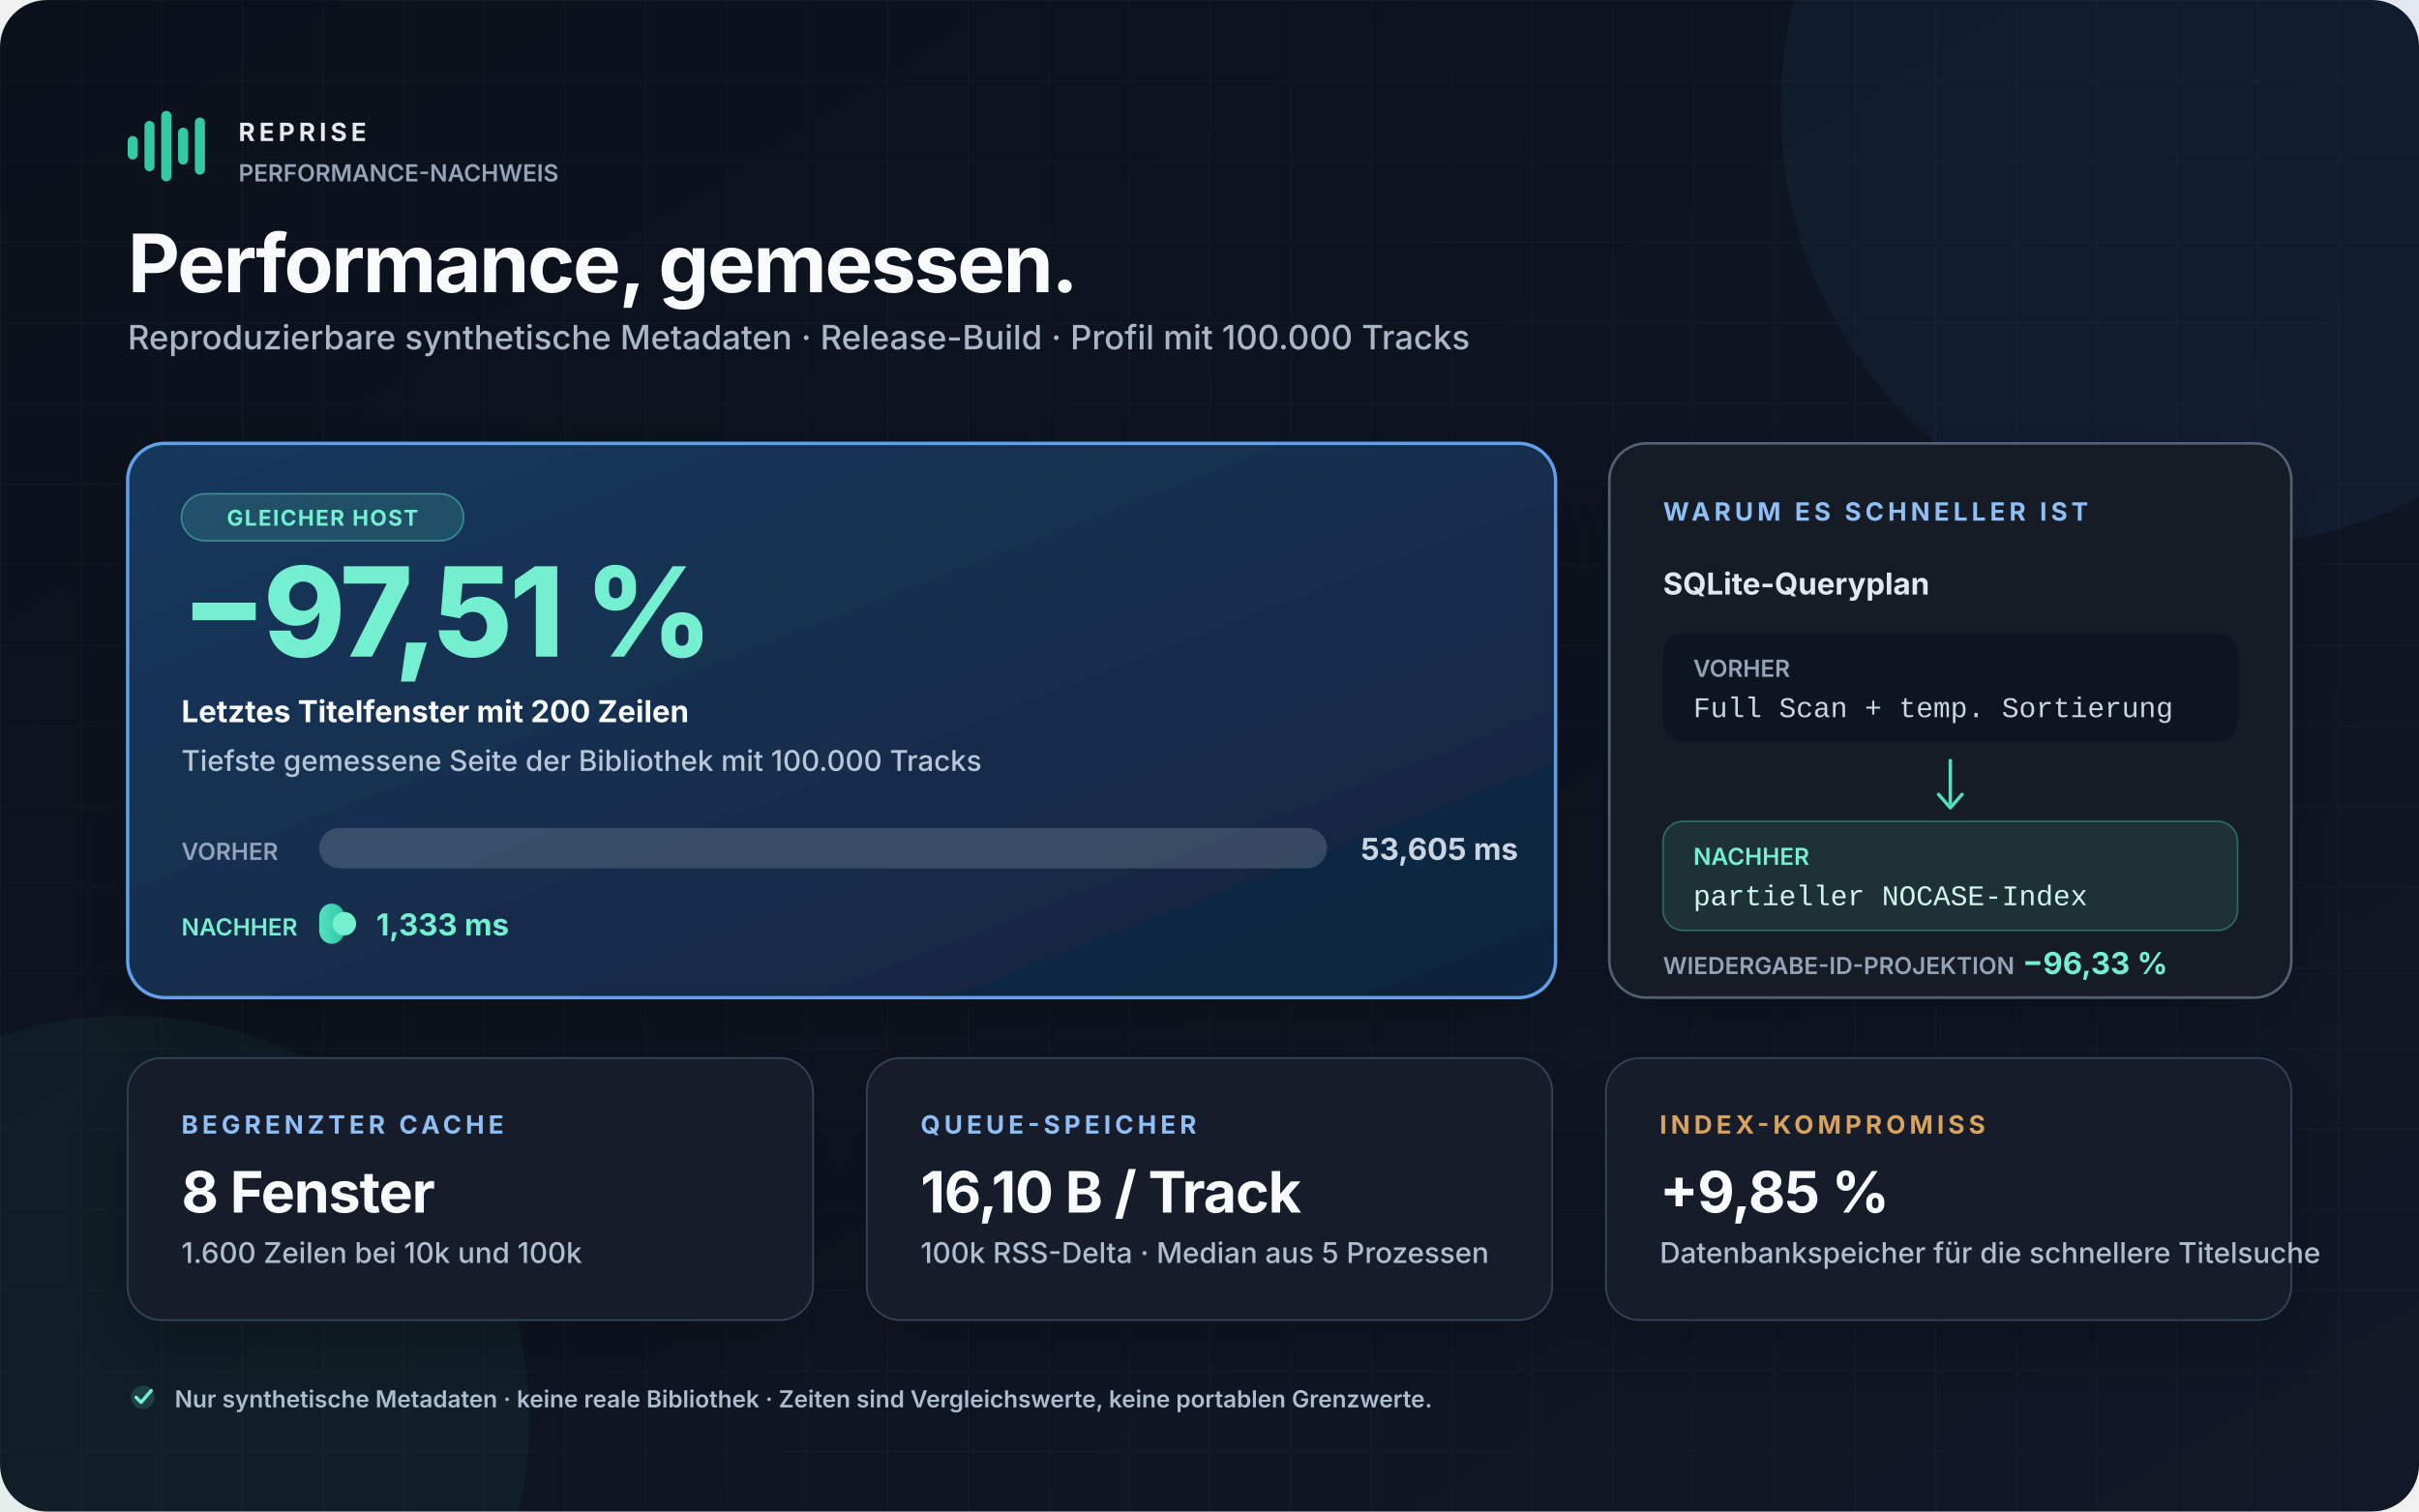
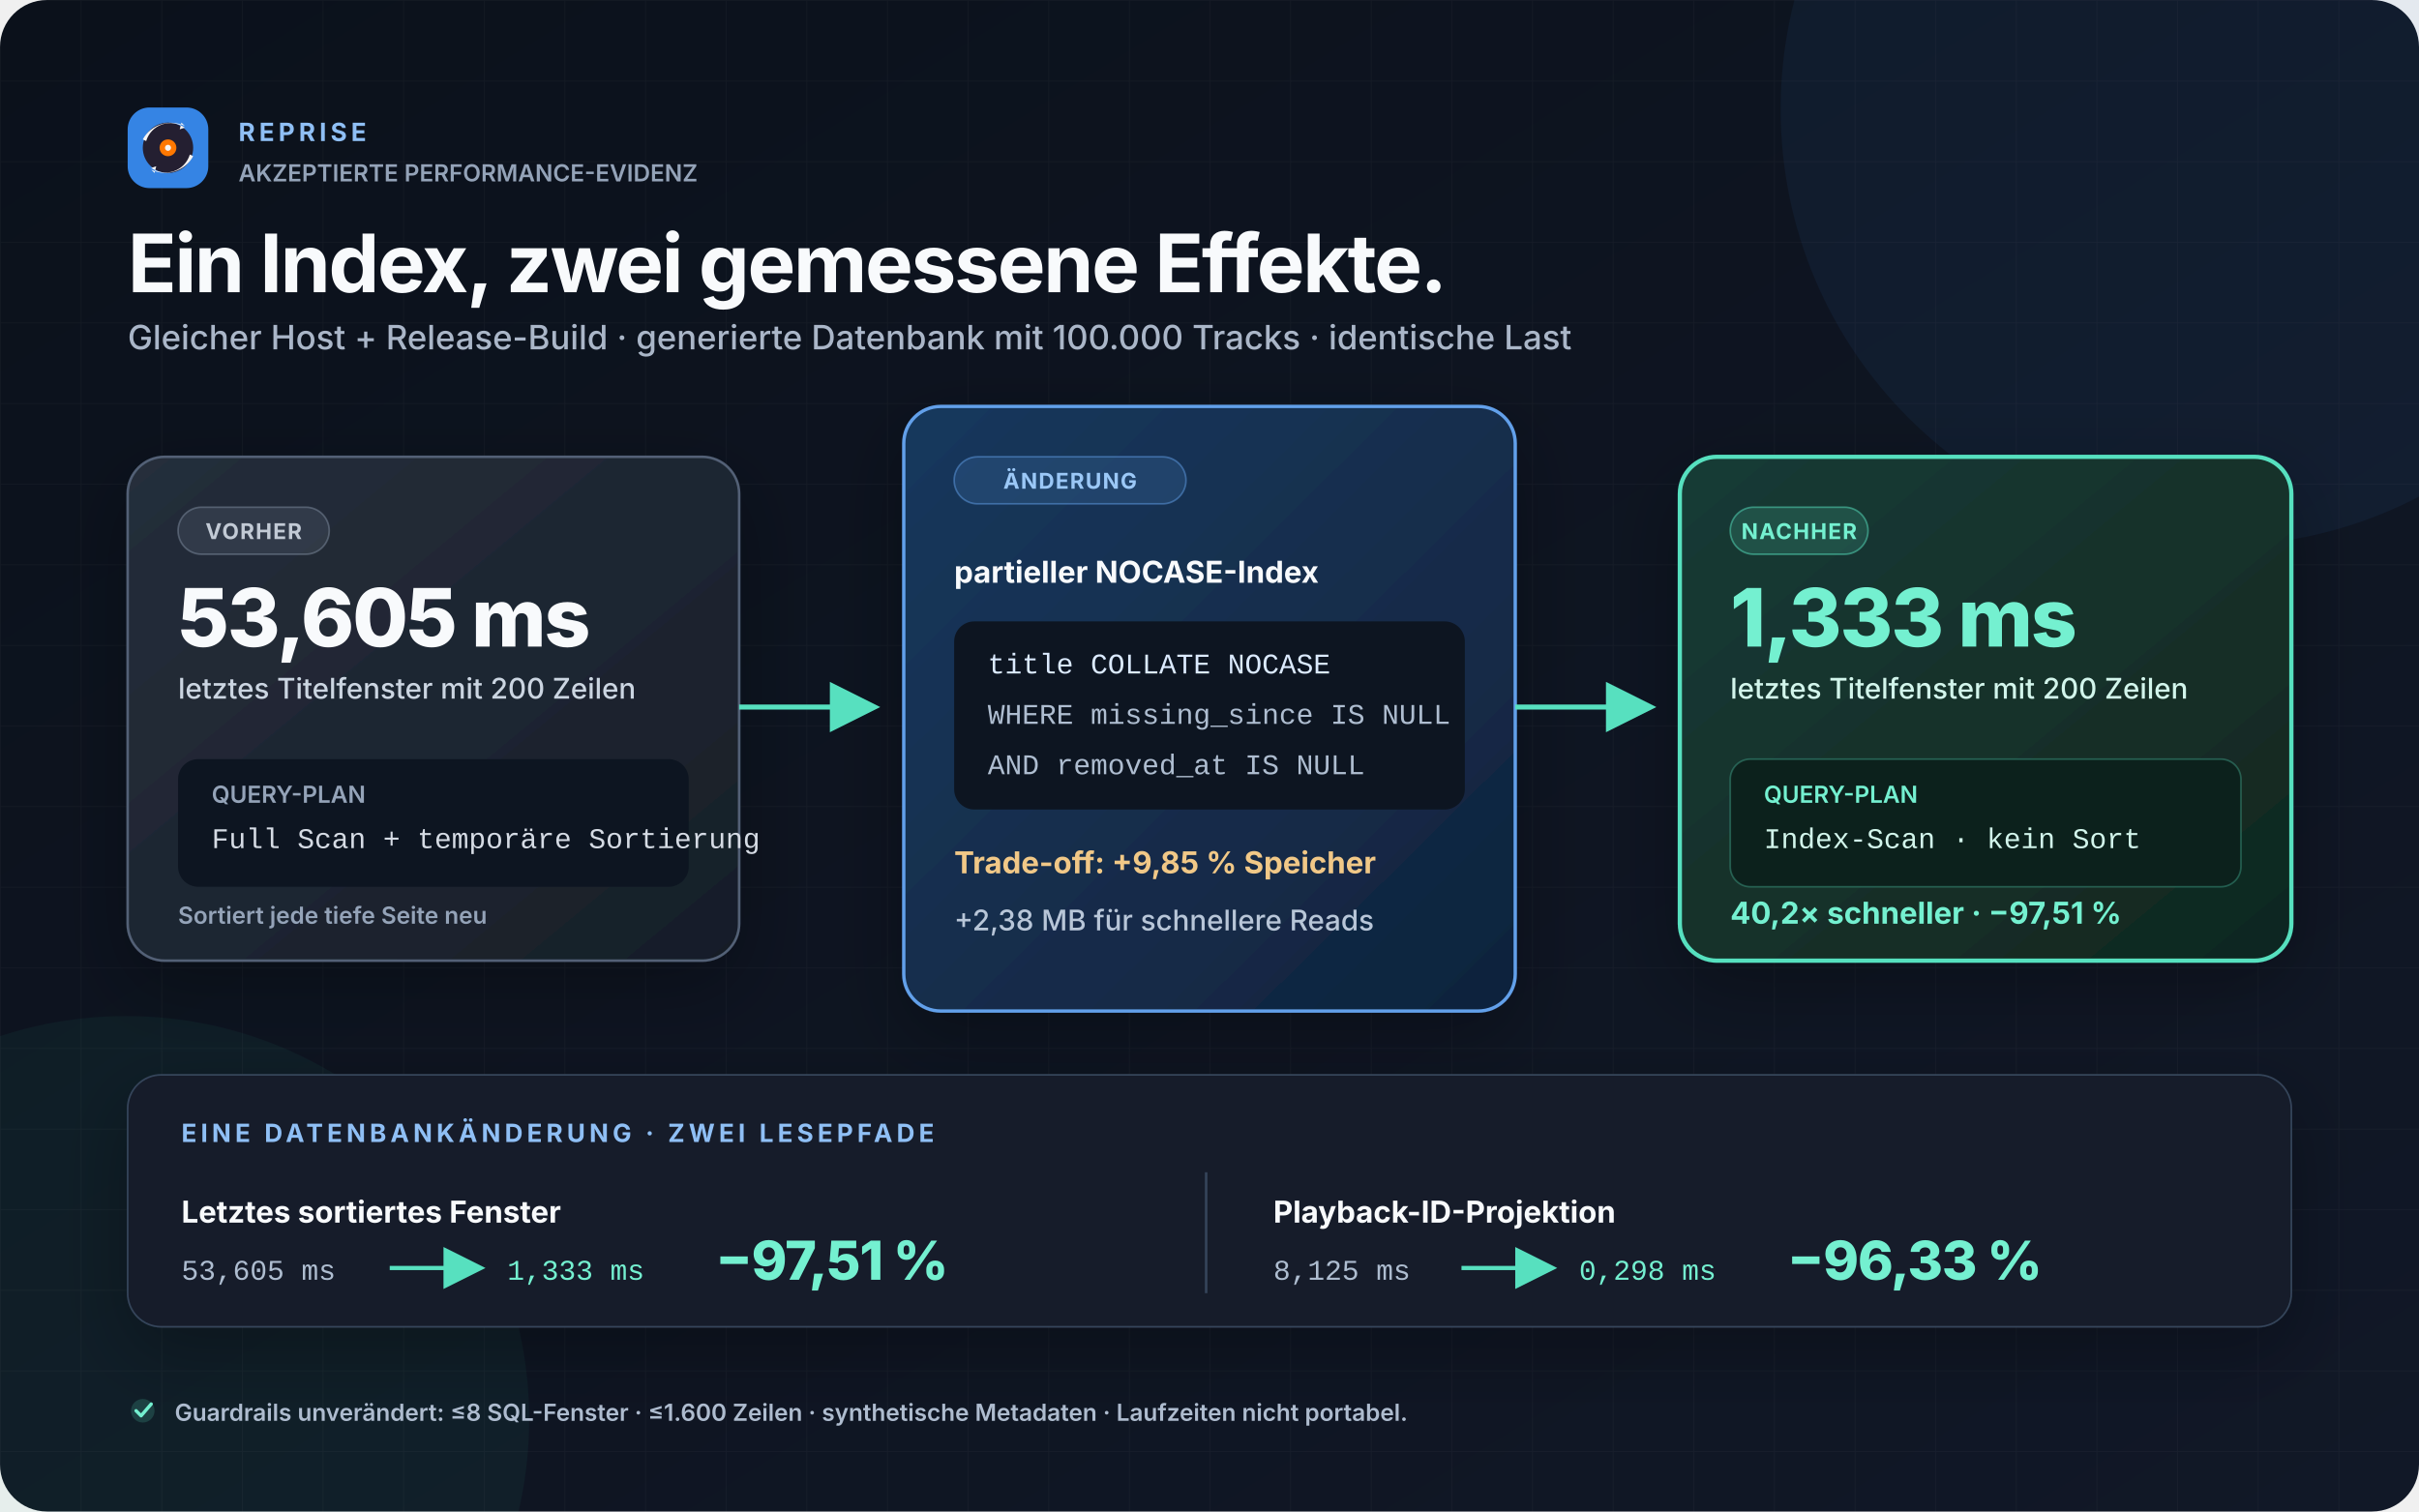
<svg xmlns="http://www.w3.org/2000/svg" width="1440" height="900" viewBox="0 0 1440 900" role="img" aria-labelledby="title description">
  <defs>
    <linearGradient id="background" x1="0" y1="0" x2="1" y2="1">
      <stop offset="0" stop-color="#0b111b" />
      <stop offset="1" stop-color="#111827" />
    </linearGradient>
-     <linearGradient id="hero-card" x1="0" y1="0" x2="1" y2="1">
+     <linearGradient id="before" x1="0" y1="0" x2="1" y2="1">
+       <stop offset="0" stop-color="#252e3b" />
+       <stop offset="1" stop-color="#171e28" />
+     </linearGradient>
+     <linearGradient id="change" x1="0" y1="0" x2="1" y2="1">
      <stop offset="0" stop-color="#17385d" />
      <stop offset="1" stop-color="#10233c" />
    </linearGradient>
-     <linearGradient id="after-bar" x1="0" y1="0" x2="1" y2="0">
-       <stop offset="0" stop-color="#57e0bf" />
-       <stop offset="1" stop-color="#2ec7a6" />
+     <linearGradient id="after" x1="0" y1="0" x2="1" y2="1">
+       <stop offset="0" stop-color="#193b36" />
+       <stop offset="1" stop-color="#10271f" />
    </linearGradient>
    <pattern id="grid" width="48" height="48" patternUnits="userSpaceOnUse">
      <path d="M48 0H0V48" fill="none" stroke="#ffffff" stroke-opacity="0.035" />
    </pattern>
    <filter id="shadow" x="-20%" y="-20%" width="140%" height="150%">
      <feDropShadow dx="0" dy="16" stdDeviation="22" flood-color="#000000" flood-opacity="0.28" />
    </filter>
+     <marker id="arrow" markerWidth="10" markerHeight="10" refX="8" refY="5" orient="auto" markerUnits="strokeWidth">
+       <path d="M0 0L10 5L0 10Z" fill="#57e0bf" />
+     </marker>
    <style>
      .sans { font-family: Inter, ui-sans-serif, system-ui, -apple-system, BlinkMacSystemFont, "Segoe UI", sans-serif; }
      .mono { font-family: "SFMono-Regular", Consolas, "Liberation Mono", monospace; }
      .eyebrow { font-size: 15px; font-weight: 700; letter-spacing: 2.4px; }
      .title { font-size: 48px; font-weight: 750; letter-spacing: -1.2px; }
      .subtitle { font-size: 20px; font-weight: 450; }
-       .hero-number { font-size: 74px; font-weight: 800; letter-spacing: -2px; }
-       .metric { font-size: 34px; font-weight: 750; letter-spacing: -0.6px; }
+       .number { font-size: 48px; font-weight: 800; letter-spacing: -1.1px; }
+       .impact { font-size: 32px; font-weight: 780; letter-spacing: -0.6px; }
      .card-title { font-size: 18px; font-weight: 700; }
      .body { font-size: 17px; font-weight: 450; }
      .small { font-size: 14px; font-weight: 600; }
-       .pill { font-size: 13px; font-weight: 700; letter-spacing: 0.8px; }
+       .pill { font-size: 13px; font-weight: 700; letter-spacing: 0.7px; }
    </style>
  </defs>
  <rect width="1440" height="900" rx="28" fill="url(#background)" />
  <rect width="1440" height="900" rx="28" fill="url(#grid)" />
  <circle cx="1320" cy="65" r="260" fill="#3584e4" opacity="0.07" />
  <circle cx="75" cy="845" r="240" fill="#2ec7a6" opacity="0.055" />
  <g class="sans">
-     <g transform="translate(76 66)">
-       <rect x="0" y="15" width="6" height="14" rx="3" fill="#33c9a3" />
-       <rect x="10" y="6" width="6" height="30" rx="3" fill="#33c9a3" />
-       <rect x="20" y="0" width="6" height="42" rx="3" fill="#33c9a3" />
-       <rect x="30" y="10" width="6" height="22" rx="3" fill="#33c9a3" />
-       <rect x="40" y="4" width="6" height="34" rx="3" fill="#33c9a3" />
+     <g transform="translate(76 64)">
+       <rect width="48" height="48" rx="13" fill="#3584e4" />
+       <circle cx="24" cy="24" r="15" fill="#241f31" />
+       <circle cx="24" cy="24" r="5" fill="#ff7800" />
+       <circle cx="24" cy="24" r="1.8" fill="#f6f5f4" />
+       <path d="M11 20a15 15 0 0 1 23-8l-3 1 1-4 2 2A19 19 0 0 0 9 19z" fill="#f6f5f4" />
+       <path d="M37 28a15 15 0 0 1-23 8l3-1-1 4-2-2a19 19 0 0 0 25-8z" fill="#f6f5f4" />
    </g>
-     <text x="142" y="84" class="eyebrow" fill="#e7e9ec">REPRISE</text>
-     <text x="142" y="108" class="small" fill="#94a3b8">PERFORMANCE-NACHWEIS</text>
-     <text x="76" y="174" class="title" fill="#f8fafc">Performance, gemessen.</text>
-     <text x="76" y="208" class="subtitle" fill="#aab6c8">Reproduzierbare synthetische Metadaten · Release-Build · Profil mit 100.000 Tracks</text>
+     <text x="142" y="84" class="eyebrow" fill="#8fbff5">REPRISE</text>
+     <text x="142" y="108" class="small" fill="#94a3b8">AKZEPTIERTE PERFORMANCE-EVIDENZ</text>
+     <text x="76" y="174" class="title" fill="#f8fafc">Ein Index, zwei gemessene Effekte.</text>
+     <text x="76" y="208" class="subtitle" fill="#aab6c8">Gleicher Host + Release-Build · generierte Datenbank mit 100.000 Tracks · identische Last</text>
    <g filter="url(#shadow)">
-       <rect x="76" y="264" width="850" height="330" rx="22" fill="url(#hero-card)" stroke="#62a0ea" stroke-width="2" />
+       <rect x="76" y="272" width="364" height="300" rx="22" fill="url(#before)" stroke="#526176" stroke-width="1.5" />
    </g>
-     <rect x="108" y="294" width="168" height="28" rx="14" fill="#57e0bf" fill-opacity="0.16" stroke="#57e0bf" stroke-opacity="0.48" />
-     <text x="192" y="313" class="pill" text-anchor="middle" fill="#74f0d0">GLEICHER HOST</text>
-     <text x="108" y="391" class="hero-number" fill="#74f0d0">−97,51 %</text>
-     <text x="108" y="430" class="card-title" fill="#f8fafc">Letztes Titelfenster mit 200 Zeilen</text>
-     <text x="108" y="459" class="body" fill="#b8c6d8">Tiefste gemessene Seite der Bibliothek mit 100.000 Tracks</text>
-     <text x="108" y="512" class="small" fill="#93a4ba">VORHER</text>
-     <rect x="190" y="493" width="600" height="24" rx="12" fill="#7d8da3" fill-opacity="0.34" />
-     <text x="810" y="512" class="card-title" fill="#cbd5e1">53,605 ms</text>
-     <text x="108" y="557" class="small" fill="#74f0d0">NACHHER</text>
-     <rect x="190" y="538" width="15" height="24" rx="8" fill="url(#after-bar)" />
-     <circle cx="205" cy="550" r="7" fill="#74f0d0" />
-     <text x="224" y="557" class="card-title" fill="#74f0d0">1,333 ms</text>
+     <rect x="106" y="302" width="90" height="28" rx="14" fill="#94a3b8" fill-opacity="0.13" stroke="#94a3b8" stroke-opacity="0.4" />
+     <text x="151" y="321" class="pill" text-anchor="middle" fill="#c2cad5">VORHER</text>
+     <text x="106" y="385" class="number" fill="#f8fafc">53,605 ms</text>
+     <text x="106" y="416" class="body" fill="#cbd5e1">letztes Titelfenster mit 200 Zeilen</text>
+     <rect x="106" y="452" width="304" height="76" rx="12" fill="#0d1521" />
+     <text x="126" y="478" class="small" fill="#94a3b8">QUERY-PLAN</text>
+     <text x="126" y="505" class="body mono" fill="#d5dbe4">Full Scan + temporäre Sortierung</text>
+     <text x="106" y="550" class="small" fill="#94a3b8">Sortiert jede tiefe Seite neu</text>
    <g filter="url(#shadow)">
-       <rect x="958" y="264" width="406" height="330" rx="22" fill="#171e28" stroke="#526176" stroke-width="1.5" />
+       <rect x="538" y="242" width="364" height="360" rx="22" fill="url(#change)" stroke="#62a0ea" stroke-width="2" />
    </g>
-     <text x="990" y="310" class="eyebrow" fill="#8fbff5">WARUM ES SCHNELLER IST</text>
-     <text x="990" y="354" class="card-title" fill="#e2e8f0">SQLite-Queryplan</text>
-     <rect x="990" y="377" width="342" height="65" rx="12" fill="#0d1521" />
-     <text x="1008" y="403" class="small" fill="#94a3b8">VORHER</text>
-     <text x="1008" y="427" class="body mono" fill="#cbd5e1">Full Scan + temp. Sortierung</text>
-     <path d="M1161 452v27" fill="none" stroke="#57e0bf" stroke-width="2" />
-     <path d="M1154 473l7 8 7-8" fill="none" stroke="#57e0bf" stroke-width="2" stroke-linecap="round" stroke-linejoin="round" />
-     <rect x="990" y="489" width="342" height="65" rx="12" fill="#57e0bf" fill-opacity="0.11" stroke="#57e0bf" stroke-opacity="0.36" />
-     <text x="1008" y="515" class="small" fill="#74f0d0">NACHHER</text>
-     <text x="1008" y="539" class="body mono" fill="#d2f5eb">partieller NOCASE-Index</text>
-     <text x="990" y="580" class="small" fill="#94a3b8">WIEDERGABE-ID-PROJEKTION</text>
-     <text x="1204" y="580" class="card-title" fill="#74f0d0">−96,33 %</text>
+     <rect x="568" y="272" width="138" height="28" rx="14" fill="#62a0ea" fill-opacity="0.15" stroke="#62a0ea" stroke-opacity="0.48" />
+     <text x="637" y="291" class="pill" text-anchor="middle" fill="#9bc8f7">ÄNDERUNG</text>
+     <text x="568" y="347" class="card-title" fill="#f8fafc">partieller NOCASE-Index</text>
+     <rect x="568" y="370" width="304" height="112" rx="12" fill="#0d1521" />
+     <text x="588" y="401" class="body mono" fill="#dbeafe">title COLLATE NOCASE</text>
+     <text x="588" y="431" class="body mono" fill="#aebdd0">WHERE missing_since IS NULL</text>
+     <text x="588" y="461" class="body mono" fill="#aebdd0">  AND removed_at IS NULL</text>
+     <text x="568" y="520" class="card-title" fill="#f1c887">Trade-off: +9,85 % Speicher</text>
+     <text x="568" y="554" class="body" fill="#b8c6d8">+2,38 MB für schnellere Reads</text>
    <g filter="url(#shadow)">
-       <rect x="76" y="630" width="408" height="156" rx="20" fill="#151d2a" stroke="#35445a" />
-       <rect x="516" y="630" width="408" height="156" rx="20" fill="#151d2a" stroke="#35445a" />
-       <rect x="956" y="630" width="408" height="156" rx="20" fill="#151d2a" stroke="#35445a" />
+       <rect x="1000" y="272" width="364" height="300" rx="22" fill="url(#after)" stroke="#57e0bf" stroke-width="2.5" />
    </g>
-     <text x="108" y="675" class="eyebrow" fill="#8fbff5">BEGRENZTER CACHE</text>
-     <text x="108" y="722" class="metric" fill="#f8fafc">8 Fenster</text>
-     <text x="108" y="752" class="body" fill="#aebdd0">1.600 Zeilen bei 10k und 100k</text>
-     <text x="548" y="675" class="eyebrow" fill="#8fbff5">QUEUE-SPEICHER</text>
-     <text x="548" y="722" class="metric" fill="#f8fafc">16,10 B / Track</text>
-     <text x="548" y="752" class="body" fill="#aebdd0">100k RSS-Delta · Median aus 5 Prozessen</text>
-     <text x="988" y="675" class="eyebrow" fill="#d8a35d">INDEX-KOMPROMISS</text>
-     <text x="988" y="722" class="metric" fill="#f8fafc">+9,85 %</text>
-     <text x="988" y="752" class="body" fill="#aebdd0">Datenbankspeicher für die schnellere Titelsuche</text>
-     <g transform="translate(76 824)">
+     <rect x="1030" y="302" width="82" height="28" rx="14" fill="#57e0bf" fill-opacity="0.15" stroke="#57e0bf" stroke-opacity="0.5" />
+     <text x="1071" y="321" class="pill" text-anchor="middle" fill="#74f0d0">NACHHER</text>
+     <text x="1030" y="385" class="number" fill="#74f0d0">1,333 ms</text>
+     <text x="1030" y="416" class="body" fill="#d2f5eb">letztes Titelfenster mit 200 Zeilen</text>
+     <rect x="1030" y="452" width="304" height="76" rx="12" fill="#0c211c" stroke="#57e0bf" stroke-opacity="0.3" />
+     <text x="1050" y="478" class="small" fill="#74f0d0">QUERY-PLAN</text>
+     <text x="1050" y="505" class="body mono" fill="#d2f5eb">Index-Scan · kein Sort</text>
+     <text x="1030" y="550" class="card-title" fill="#74f0d0">40,2× schneller · −97,51 %</text>
+     <path d="M440 421H518" fill="none" stroke="#57e0bf" stroke-width="3" marker-end="url(#arrow)" />
+     <path d="M902 421H980" fill="none" stroke="#57e0bf" stroke-width="3" marker-end="url(#arrow)" />
+     <g filter="url(#shadow)">
+       <rect x="76" y="640" width="1288" height="150" rx="20" fill="#151d2a" stroke="#35445a" />
+     </g>
+     <text x="108" y="680" class="eyebrow" fill="#8fbff5">EINE DATENBANKÄNDERUNG · ZWEI LESEPFADE</text>
+     <text x="108" y="728" class="card-title" fill="#f8fafc">Letztes sortiertes Fenster</text>
+     <text x="108" y="762" class="body mono" fill="#aebdd0">53,605 ms</text>
+     <path d="M232 755H284" fill="none" stroke="#57e0bf" stroke-width="2.5" marker-end="url(#arrow)" />
+     <text x="302" y="762" class="body mono" fill="#74f0d0">1,333 ms</text>
+     <text x="426" y="762" class="impact" fill="#74f0d0">−97,51 %</text>
+     <line x1="718" y1="698" x2="718" y2="770" stroke="#35445a" stroke-width="1.5" />
+     <text x="758" y="728" class="card-title" fill="#f8fafc">Playback-ID-Projektion</text>
+     <text x="758" y="762" class="body mono" fill="#aebdd0">8,125 ms</text>
+     <path d="M870 755H922" fill="none" stroke="#57e0bf" stroke-width="2.5" marker-end="url(#arrow)" />
+     <text x="940" y="762" class="body mono" fill="#74f0d0">0,298 ms</text>
+     <text x="1064" y="762" class="impact" fill="#74f0d0">−96,33 %</text>
+     <g transform="translate(76 832)">
      <circle cx="9" cy="8" r="7" fill="#57e0bf" opacity="0.18" />
      <path d="M5 8l3 3 6-7" fill="none" stroke="#74f0d0" stroke-width="2" stroke-linecap="round" stroke-linejoin="round" />
-       <text x="28" y="14" class="small" fill="#aebccf">Nur synthetische Metadaten · keine reale Bibliothek · Zeiten sind Vergleichswerte, keine portablen Grenzwerte.</text>
+       <text x="28" y="14" class="small" fill="#aebccf">Guardrails unverändert: ≤8 SQL-Fenster · ≤1.600 Zeilen · synthetische Metadaten · Laufzeiten nicht portabel.</text>
    </g>
  </g>
</svg>
